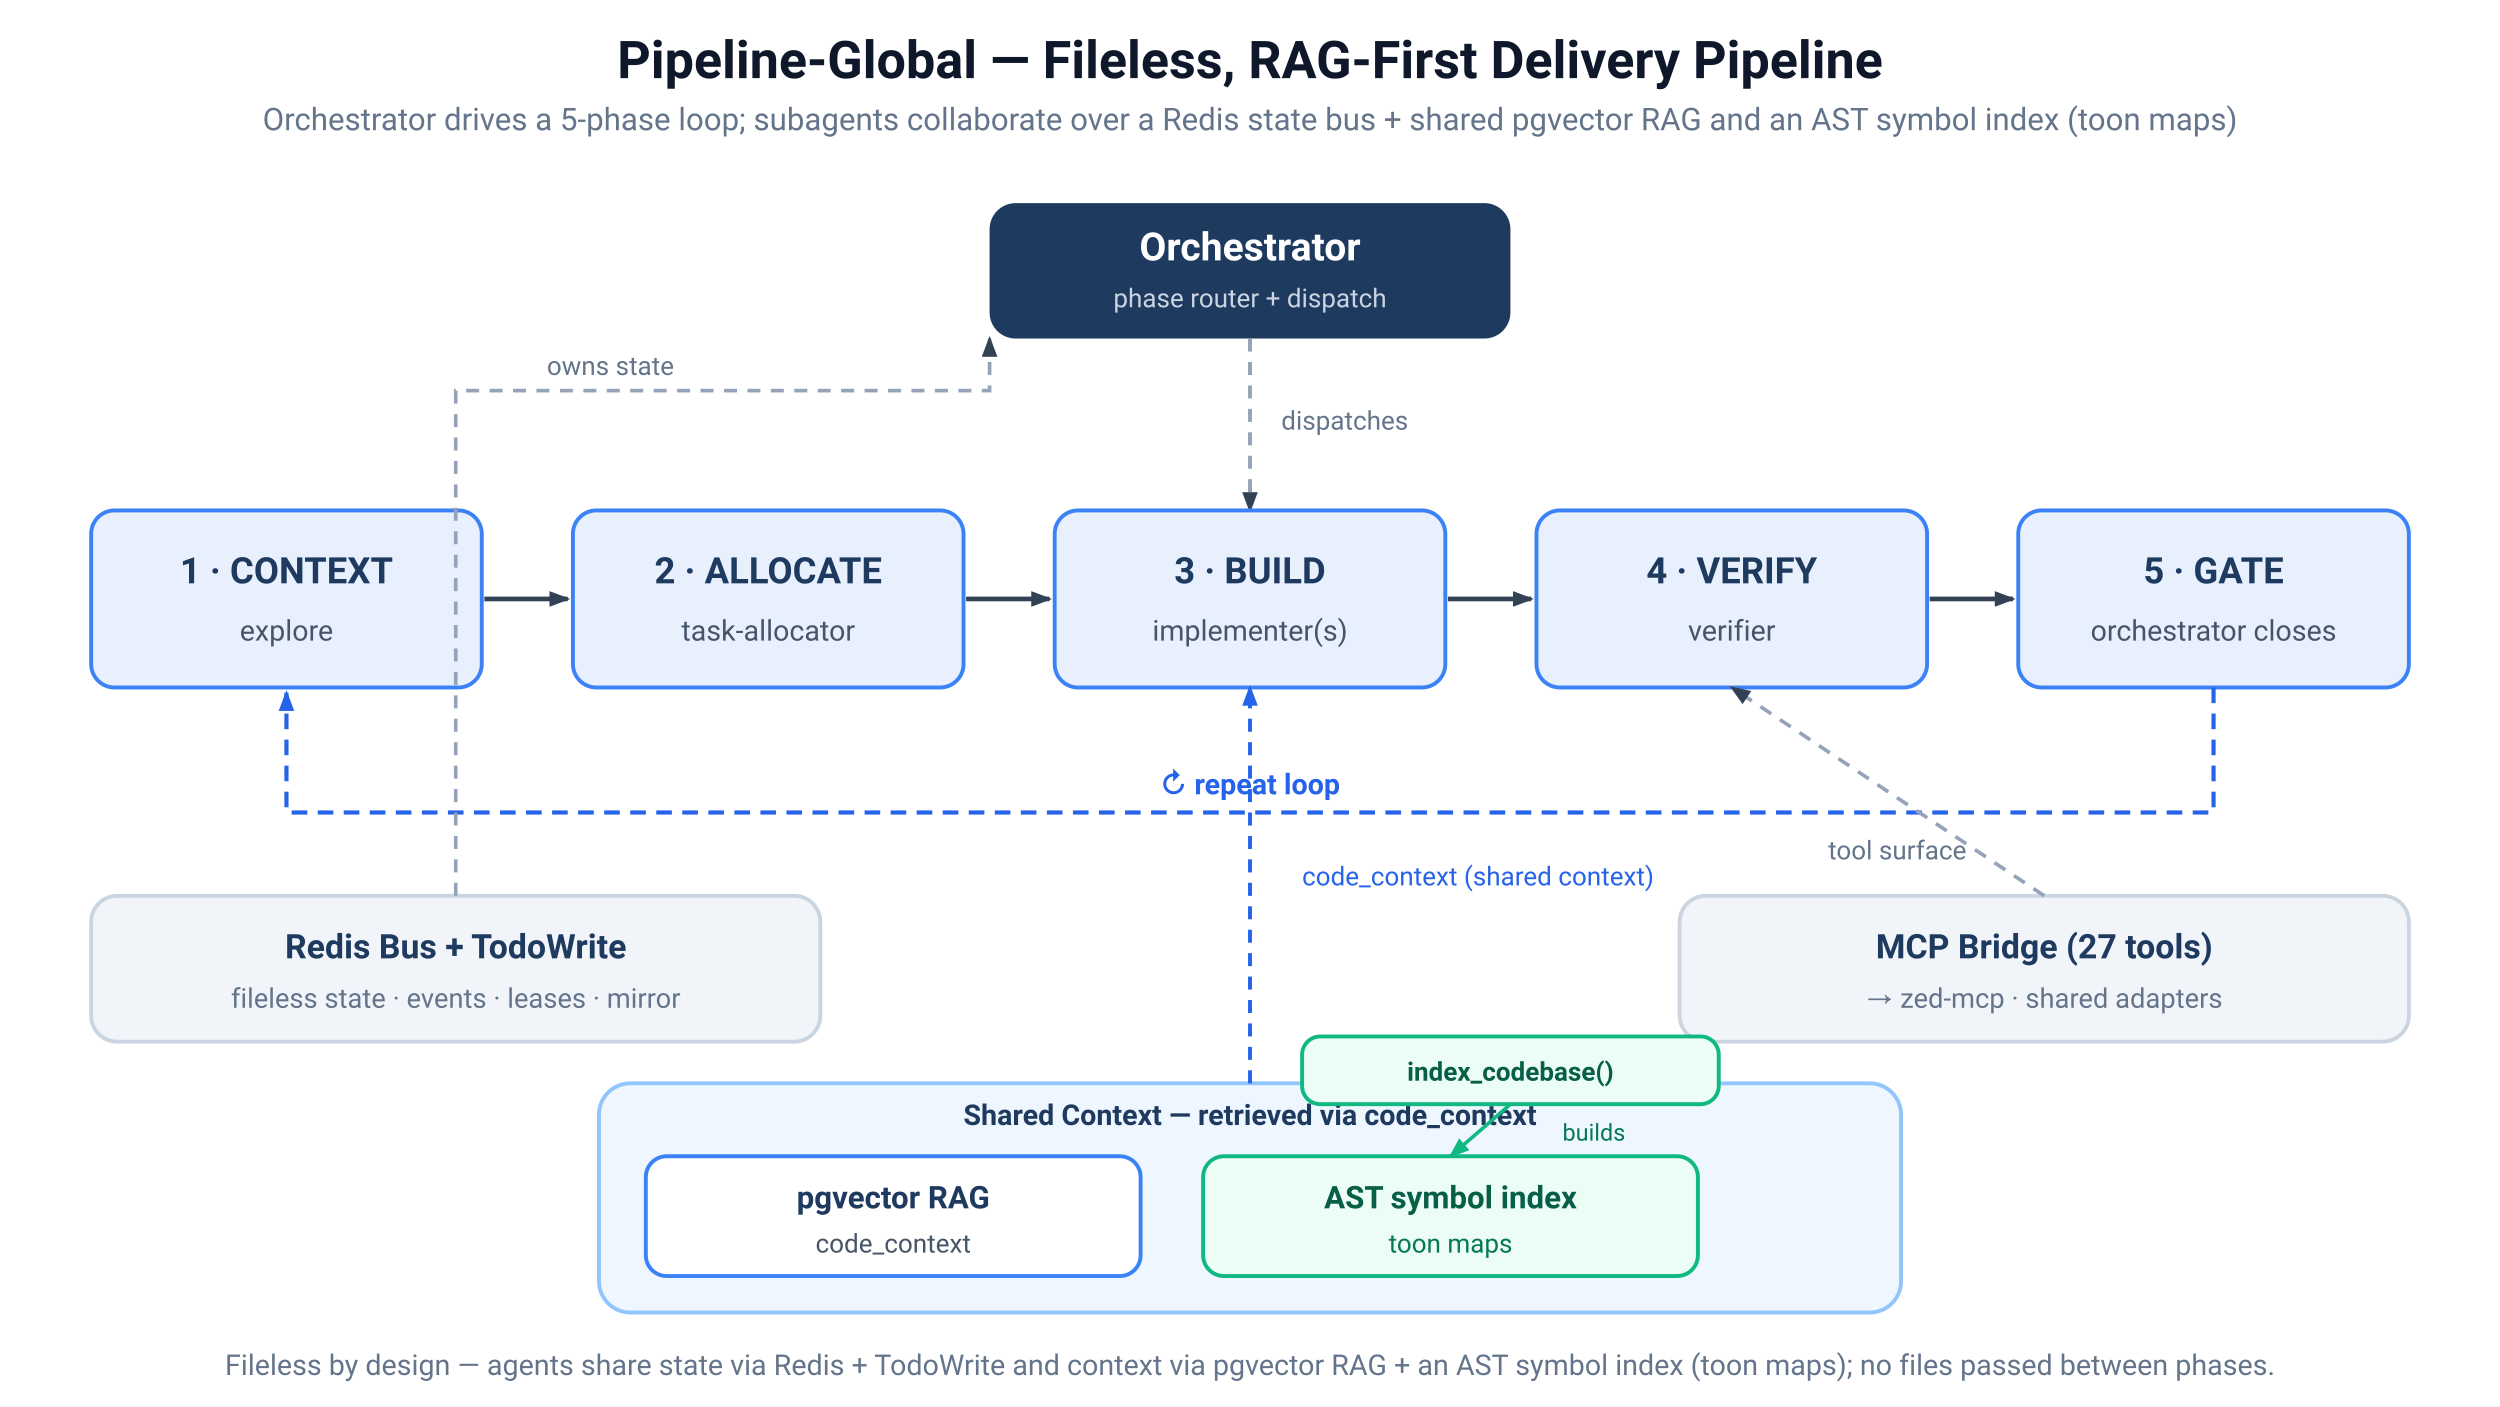
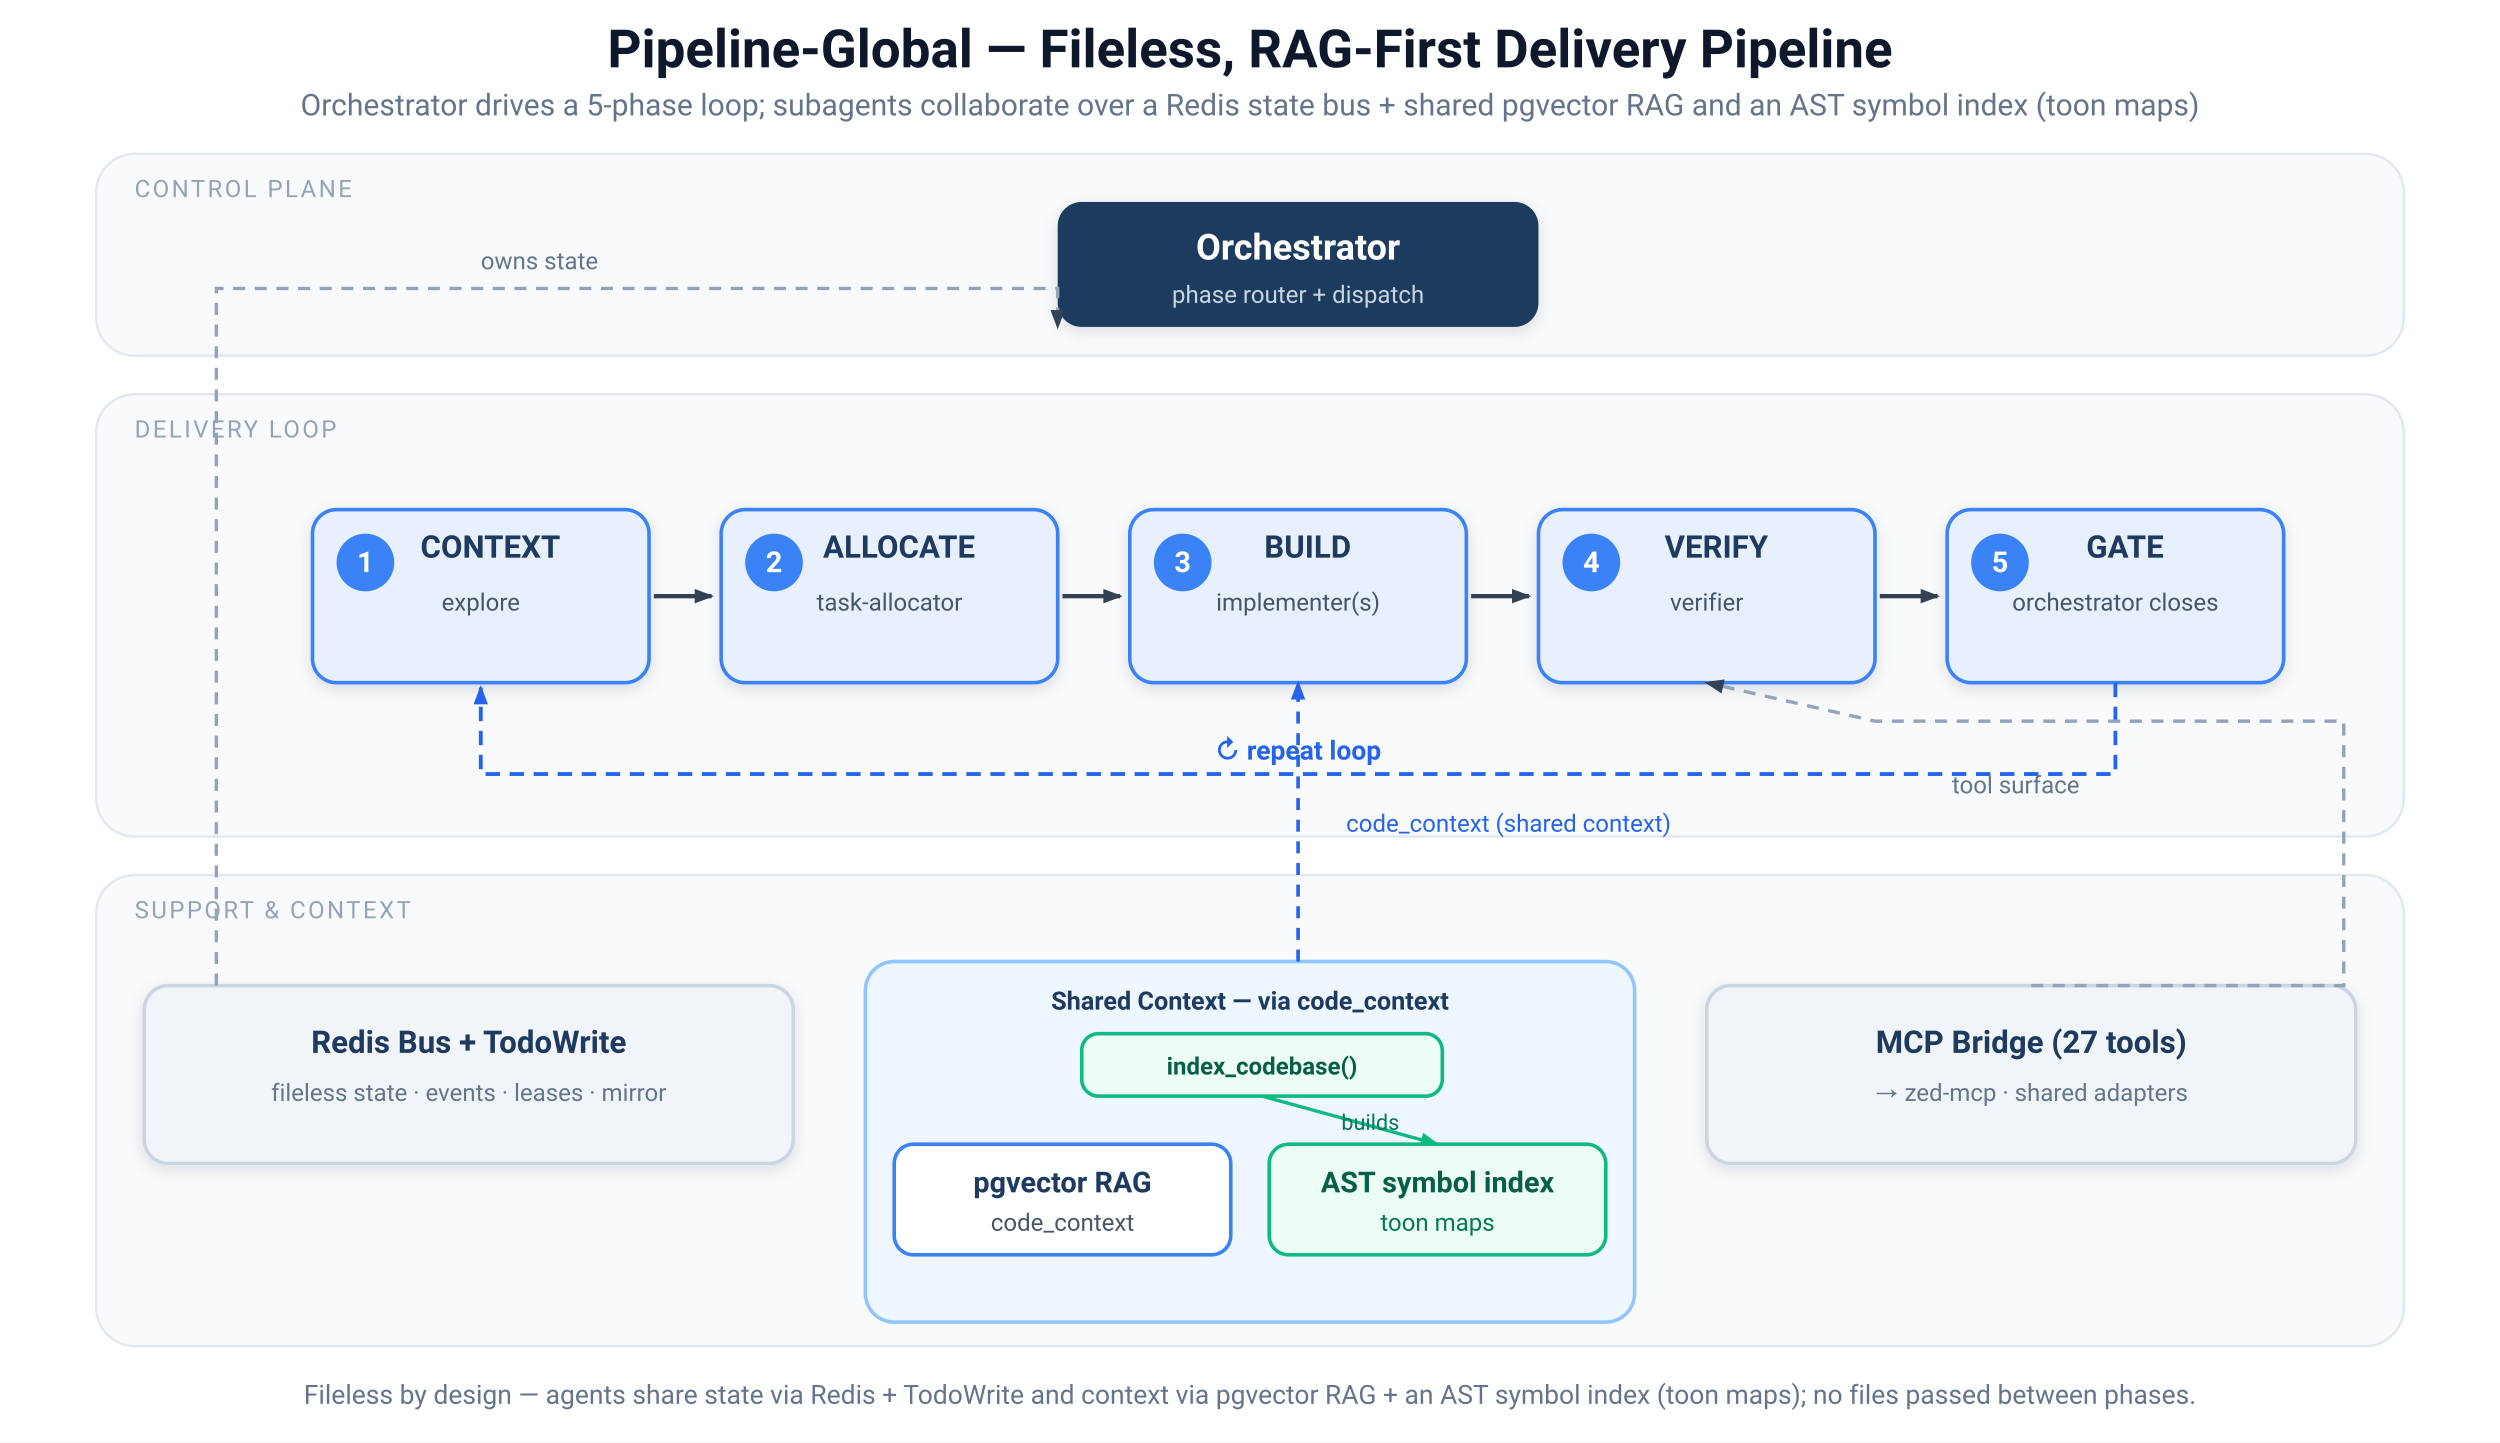
- <svg xmlns="http://www.w3.org/2000/svg" viewBox="0 0 960 540" font-family="-apple-system, Segoe UI, Roboto, Helvetica, Arial, sans-serif">
+ <svg xmlns="http://www.w3.org/2000/svg" viewBox="0 0 1040 600" font-family="-apple-system, Segoe UI, Roboto, Helvetica, Arial, sans-serif">
  <defs>
    <marker id="ah" markerWidth="9" markerHeight="9" refX="7" refY="3" orient="auto" markerUnits="userSpaceOnUse">
      <path d="M0,0 L8,3 L0,6 Z" fill="#334155" />
    </marker>
    <marker id="ahB" markerWidth="9" markerHeight="9" refX="7" refY="3" orient="auto" markerUnits="userSpaceOnUse">
      <path d="M0,0 L8,3 L0,6 Z" fill="#2563eb" />
    </marker>
    <marker id="ahG" markerWidth="9" markerHeight="9" refX="7" refY="3" orient="auto" markerUnits="userSpaceOnUse">
      <path d="M0,0 L8,3 L0,6 Z" fill="#10b981" />
    </marker>
+     <filter id="ds" x="-20%" y="-20%" width="140%" height="140%">
+       <feDropShadow dx="0" dy="2" stdDeviation="3" flood-color="#0f172a" flood-opacity="0.12" />
+     </filter>
  </defs>
-   <rect x="0" y="0" width="960" height="540" fill="#ffffff" />
-   <text x="480" y="30" text-anchor="middle" font-size="20" font-weight="700" fill="#0f172a">Pipeline-Global — Fileless, RAG-First Delivery Pipeline</text>
-   <text x="480" y="50" text-anchor="middle" font-size="12" fill="#64748b">Orchestrator drives a 5-phase loop; subagents collaborate over a Redis state bus + shared pgvector RAG and an AST symbol index (toon maps)</text>
-   <rect x="380" y="78" width="200" height="52" rx="10" fill="#1e3a5f" />
-   <text x="480" y="100" text-anchor="middle" font-size="15" font-weight="700" fill="#ffffff">Orchestrator</text>
-   <text x="480" y="118" text-anchor="middle" font-size="10" fill="#cbd5e1">phase router + dispatch</text>
-   <line x1="480" y1="130" x2="480" y2="196" stroke="#94a3b8" stroke-width="1.5" stroke-dasharray="5 4" marker-end="url(#ah)" />
-   <text x="492" y="165" font-size="10" fill="#64748b">dispatches</text>
+   <rect x="0" y="0" width="1040" height="600" fill="#ffffff" />
+   <text x="520" y="28" text-anchor="middle" font-size="22" font-weight="700" fill="#0f172a">Pipeline-Global — Fileless, RAG-First Delivery Pipeline</text>
+   <text x="520" y="48" text-anchor="middle" font-size="12.5" fill="#64748b">Orchestrator drives a 5-phase loop; subagents collaborate over a Redis state bus + shared pgvector RAG and an AST symbol index (toon maps)</text>
+   <rect x="40" y="64" width="960" height="84" rx="16" fill="#f8fafc" stroke="#e2e8f0" stroke-width="1" />
+   <text x="56" y="82" font-size="10" letter-spacing="1" fill="#94a3b8">CONTROL PLANE</text>
+   <rect x="440" y="84" width="200" height="52" rx="10" fill="#1e3a5f" filter="url(#ds)" />
+   <text x="540" y="108" text-anchor="middle" font-size="15" font-weight="700" fill="#ffffff">Orchestrator</text>
+   <text x="540" y="126" text-anchor="middle" font-size="10" fill="#cbd5e1">phase router + dispatch</text>
+   <rect x="40" y="164" width="960" height="184" rx="16" fill="#f8fafc" stroke="#e2e8f0" stroke-width="1" />
+   <text x="56" y="182" font-size="10" letter-spacing="1" fill="#94a3b8">DELIVERY LOOP</text>
  <g>
-     <rect x="35" y="196" width="150" height="68" rx="9" fill="#e8f0fe" stroke="#3b82f6" stroke-width="1.5" />
-     <text x="110" y="224" text-anchor="middle" font-size="14" font-weight="700" fill="#1e3a5f">1 · CONTEXT</text>
-     <text x="110" y="246" text-anchor="middle" font-size="11" fill="#475569">explore</text>
-     <rect x="220" y="196" width="150" height="68" rx="9" fill="#e8f0fe" stroke="#3b82f6" stroke-width="1.5" />
-     <text x="295" y="224" text-anchor="middle" font-size="14" font-weight="700" fill="#1e3a5f">2 · ALLOCATE</text>
-     <text x="295" y="246" text-anchor="middle" font-size="11" fill="#475569">task-allocator</text>
-     <rect x="405" y="196" width="150" height="68" rx="9" fill="#e8f0fe" stroke="#3b82f6" stroke-width="1.5" />
-     <text x="480" y="224" text-anchor="middle" font-size="14" font-weight="700" fill="#1e3a5f">3 · BUILD</text>
-     <text x="480" y="246" text-anchor="middle" font-size="11" fill="#475569">implementer(s)</text>
-     <rect x="590" y="196" width="150" height="68" rx="9" fill="#e8f0fe" stroke="#3b82f6" stroke-width="1.5" />
-     <text x="665" y="224" text-anchor="middle" font-size="14" font-weight="700" fill="#1e3a5f">4 · VERIFY</text>
-     <text x="665" y="246" text-anchor="middle" font-size="11" fill="#475569">verifier</text>
-     <rect x="775" y="196" width="150" height="68" rx="9" fill="#e8f0fe" stroke="#3b82f6" stroke-width="1.5" />
-     <text x="850" y="224" text-anchor="middle" font-size="14" font-weight="700" fill="#1e3a5f">5 · GATE</text>
-     <text x="850" y="246" text-anchor="middle" font-size="11" fill="#475569">orchestrator closes</text>
+     <rect x="130" y="212" width="140" height="72" rx="10" fill="#e8f0fe" stroke="#3b82f6" stroke-width="1.5" filter="url(#ds)" />
+     <circle cx="152" cy="234" r="12" fill="#3b82f6" />
+     <text x="152" y="238" text-anchor="middle" font-size="12" font-weight="700" fill="#ffffff">1</text>
+     <text x="204" y="232" text-anchor="middle" font-size="13" font-weight="700" fill="#1e3a5f">CONTEXT</text>
+     <text x="200" y="254" text-anchor="middle" font-size="10" fill="#475569">explore</text>
+     <rect x="300" y="212" width="140" height="72" rx="10" fill="#e8f0fe" stroke="#3b82f6" stroke-width="1.5" filter="url(#ds)" />
+     <circle cx="322" cy="234" r="12" fill="#3b82f6" />
+     <text x="322" y="238" text-anchor="middle" font-size="12" font-weight="700" fill="#ffffff">2</text>
+     <text x="374" y="232" text-anchor="middle" font-size="13" font-weight="700" fill="#1e3a5f">ALLOCATE</text>
+     <text x="370" y="254" text-anchor="middle" font-size="10" fill="#475569">task-allocator</text>
+     <rect x="470" y="212" width="140" height="72" rx="10" fill="#e8f0fe" stroke="#3b82f6" stroke-width="1.5" filter="url(#ds)" />
+     <circle cx="492" cy="234" r="12" fill="#3b82f6" />
+     <text x="492" y="238" text-anchor="middle" font-size="12" font-weight="700" fill="#ffffff">3</text>
+     <text x="544" y="232" text-anchor="middle" font-size="13" font-weight="700" fill="#1e3a5f">BUILD</text>
+     <text x="540" y="254" text-anchor="middle" font-size="10" fill="#475569">implementer(s)</text>
+     <rect x="640" y="212" width="140" height="72" rx="10" fill="#e8f0fe" stroke="#3b82f6" stroke-width="1.5" filter="url(#ds)" />
+     <circle cx="662" cy="234" r="12" fill="#3b82f6" />
+     <text x="662" y="238" text-anchor="middle" font-size="12" font-weight="700" fill="#ffffff">4</text>
+     <text x="714" y="232" text-anchor="middle" font-size="13" font-weight="700" fill="#1e3a5f">VERIFY</text>
+     <text x="710" y="254" text-anchor="middle" font-size="10" fill="#475569">verifier</text>
+     <rect x="810" y="212" width="140" height="72" rx="10" fill="#e8f0fe" stroke="#3b82f6" stroke-width="1.5" filter="url(#ds)" />
+     <circle cx="832" cy="234" r="12" fill="#3b82f6" />
+     <text x="832" y="238" text-anchor="middle" font-size="12" font-weight="700" fill="#ffffff">5</text>
+     <text x="884" y="232" text-anchor="middle" font-size="13" font-weight="700" fill="#1e3a5f">GATE</text>
+     <text x="880" y="254" text-anchor="middle" font-size="10" fill="#475569">orchestrator closes</text>
  </g>
  <g stroke="#334155" stroke-width="1.8" marker-end="url(#ah)">
-     <line x1="186" y1="230" x2="218" y2="230" />
-     <line x1="371" y1="230" x2="403" y2="230" />
-     <line x1="556" y1="230" x2="588" y2="230" />
-     <line x1="741" y1="230" x2="773" y2="230" />
+     <line x1="272" y1="248" x2="296" y2="248" />
+     <line x1="442" y1="248" x2="466" y2="248" />
+     <line x1="612" y1="248" x2="636" y2="248" />
+     <line x1="782" y1="248" x2="806" y2="248" />
  </g>
-   <path d="M850 264 L850 312 L110 312 L110 266" fill="none" stroke="#2563eb" stroke-width="1.6" stroke-dasharray="6 4" marker-end="url(#ahB)" />
-   <text x="480" y="305" text-anchor="middle" font-size="11" font-weight="600" fill="#2563eb">↻ repeat loop</text>
-   <rect x="35" y="344" width="280" height="56" rx="10" fill="#f1f5f9" stroke="#cbd5e1" stroke-width="1.5" />
-   <text x="175" y="368" text-anchor="middle" font-size="13" font-weight="700" fill="#1e3a5f">Redis Bus + TodoWrite</text>
-   <text x="175" y="387" text-anchor="middle" font-size="10.5" fill="#64748b">fileless state · events · leases · mirror</text>
-   <path d="M175 344 L175 150 L380 150 L380 130" fill="none" stroke="#94a3b8" stroke-width="1.4" stroke-dasharray="5 4" marker-end="url(#ah)" />
-   <text x="210" y="144" font-size="10" fill="#64748b">owns state</text>
-   <rect x="645" y="344" width="280" height="56" rx="10" fill="#f1f5f9" stroke="#cbd5e1" stroke-width="1.5" />
-   <text x="785" y="368" text-anchor="middle" font-size="13" font-weight="700" fill="#1e3a5f">MCP Bridge (27 tools)</text>
-   <text x="785" y="387" text-anchor="middle" font-size="10.5" fill="#64748b">→ zed-mcp · shared adapters</text>
-   <line x1="785" y1="344" x2="665" y2="264" stroke="#94a3b8" stroke-width="1.4" stroke-dasharray="5 4" marker-end="url(#ah)" />
-   <text x="702" y="330" font-size="10" fill="#64748b">tool surface</text>
-   <rect x="230" y="416" width="500" height="88" rx="12" fill="#eef6ff" stroke="#93c5fd" stroke-width="1.5" />
-   <text x="480" y="432" text-anchor="middle" font-size="11" font-weight="700" fill="#1e3a5f">Shared Context — retrieved via code_context</text>
-   <rect x="248" y="444" width="190" height="46" rx="8" fill="#ffffff" stroke="#3b82f6" stroke-width="1.5" />
-   <text x="343" y="464" text-anchor="middle" font-size="12" font-weight="700" fill="#1e3a5f">pgvector RAG</text>
-   <text x="343" y="481" text-anchor="middle" font-size="10" fill="#475569">code_context</text>
-   <rect x="462" y="444" width="190" height="46" rx="8" fill="#ecfdf5" stroke="#10b981" stroke-width="1.5" />
-   <text x="557" y="464" text-anchor="middle" font-size="12" font-weight="700" fill="#065f46">AST symbol index</text>
-   <text x="557" y="481" text-anchor="middle" font-size="10" fill="#047857">toon maps</text>
-   <rect x="500" y="398" width="160" height="26" rx="7" fill="#ecfdf5" stroke="#10b981" stroke-width="1.5" />
-   <text x="580" y="415" text-anchor="middle" font-size="10" font-weight="700" fill="#065f46">index_codebase()</text>
-   <line x1="580" y1="424" x2="557" y2="444" stroke="#10b981" stroke-width="1.4" marker-end="url(#ahG)" />
-   <text x="600" y="438" font-size="9" fill="#047857">builds</text>
-   <line x1="480" y1="416" x2="480" y2="264" stroke="#2563eb" stroke-width="1.5" stroke-dasharray="5 4" marker-end="url(#ahB)" />
-   <text x="500" y="340" font-size="10" fill="#2563eb">code_context (shared context)</text>
-   <text x="480" y="528" text-anchor="middle" font-size="11" fill="#64748b">Fileless by design — agents share state via Redis + TodoWrite and context via pgvector RAG + an AST symbol index (toon maps); no files passed between phases.</text>
+   <path d="M880 284 L880 322 L200 322 L200 286" fill="none" stroke="#2563eb" stroke-width="1.6" stroke-dasharray="6 4" marker-end="url(#ahB)" />
+   <text x="540" y="316" text-anchor="middle" font-size="11" font-weight="600" fill="#2563eb">↻ repeat loop</text>
+   <rect x="40" y="364" width="960" height="196" rx="16" fill="#f8fafc" stroke="#e2e8f0" stroke-width="1" />
+   <text x="56" y="382" font-size="10" letter-spacing="1" fill="#94a3b8">SUPPORT &amp; CONTEXT</text>
+   <rect x="60" y="410" width="270" height="74" rx="10" fill="#f1f5f9" stroke="#cbd5e1" stroke-width="1.5" filter="url(#ds)" />
+   <text x="195" y="438" text-anchor="middle" font-size="13" font-weight="700" fill="#1e3a5f">Redis Bus + TodoWrite</text>
+   <text x="195" y="458" text-anchor="middle" font-size="10" fill="#64748b">fileless state · events · leases · mirror</text>
+   <rect x="710" y="410" width="270" height="74" rx="10" fill="#f1f5f9" stroke="#cbd5e1" stroke-width="1.5" filter="url(#ds)" />
+   <text x="845" y="438" text-anchor="middle" font-size="13" font-weight="700" fill="#1e3a5f">MCP Bridge (27 tools)</text>
+   <text x="845" y="458" text-anchor="middle" font-size="10" fill="#64748b">→ zed-mcp · shared adapters</text>
+   <rect x="360" y="400" width="320" height="150" rx="12" fill="#eef6ff" stroke="#93c5fd" stroke-width="1.5" />
+   <text x="520" y="420" text-anchor="middle" font-size="10.5" font-weight="700" fill="#1e3a5f">Shared Context — via code_context</text>
+   <rect x="450" y="430" width="150" height="26" rx="7" fill="#ecfdf5" stroke="#10b981" stroke-width="1.5" />
+   <text x="525" y="447" text-anchor="middle" font-size="10" font-weight="700" fill="#065f46">index_codebase()</text>
+   <line x1="525" y1="456" x2="598" y2="476" stroke="#10b981" stroke-width="1.4" marker-end="url(#ahG)" />
+   <text x="558" y="470" font-size="9" fill="#047857">builds</text>
+   <rect x="372" y="476" width="140" height="46" rx="8" fill="#ffffff" stroke="#3b82f6" stroke-width="1.5" />
+   <text x="442" y="496" text-anchor="middle" font-size="12" font-weight="700" fill="#1e3a5f">pgvector RAG</text>
+   <text x="442" y="512" text-anchor="middle" font-size="10" fill="#475569">code_context</text>
+   <rect x="528" y="476" width="140" height="46" rx="8" fill="#ecfdf5" stroke="#10b981" stroke-width="1.5" />
+   <text x="598" y="496" text-anchor="middle" font-size="12" font-weight="700" fill="#065f46">AST symbol index</text>
+   <text x="598" y="512" text-anchor="middle" font-size="10" fill="#047857">toon maps</text>
+   <path d="M90 410 L90 120 L440 120 L440 136" fill="none" stroke="#94a3b8" stroke-width="1.4" stroke-dasharray="5 4" marker-end="url(#ah)" />
+   <text x="200" y="112" font-size="10" fill="#64748b">owns state</text>
+   <path d="M845 410 L975 410 L975 300 L780 300 L710 284" fill="none" stroke="#94a3b8" stroke-width="1.4" stroke-dasharray="5 4" marker-end="url(#ah)" />
+   <text x="812" y="330" font-size="10" fill="#64748b">tool surface</text>
+   <line x1="540" y1="400" x2="540" y2="284" stroke="#2563eb" stroke-width="1.5" stroke-dasharray="5 4" marker-end="url(#ahB)" />
+   <text x="560" y="346" font-size="10" fill="#2563eb">code_context (shared context)</text>
+   <text x="520" y="584" text-anchor="middle" font-size="11" fill="#64748b">Fileless by design — agents share state via Redis + TodoWrite and context via pgvector RAG + an AST symbol index (toon maps); no files passed between phases.</text>
</svg>
